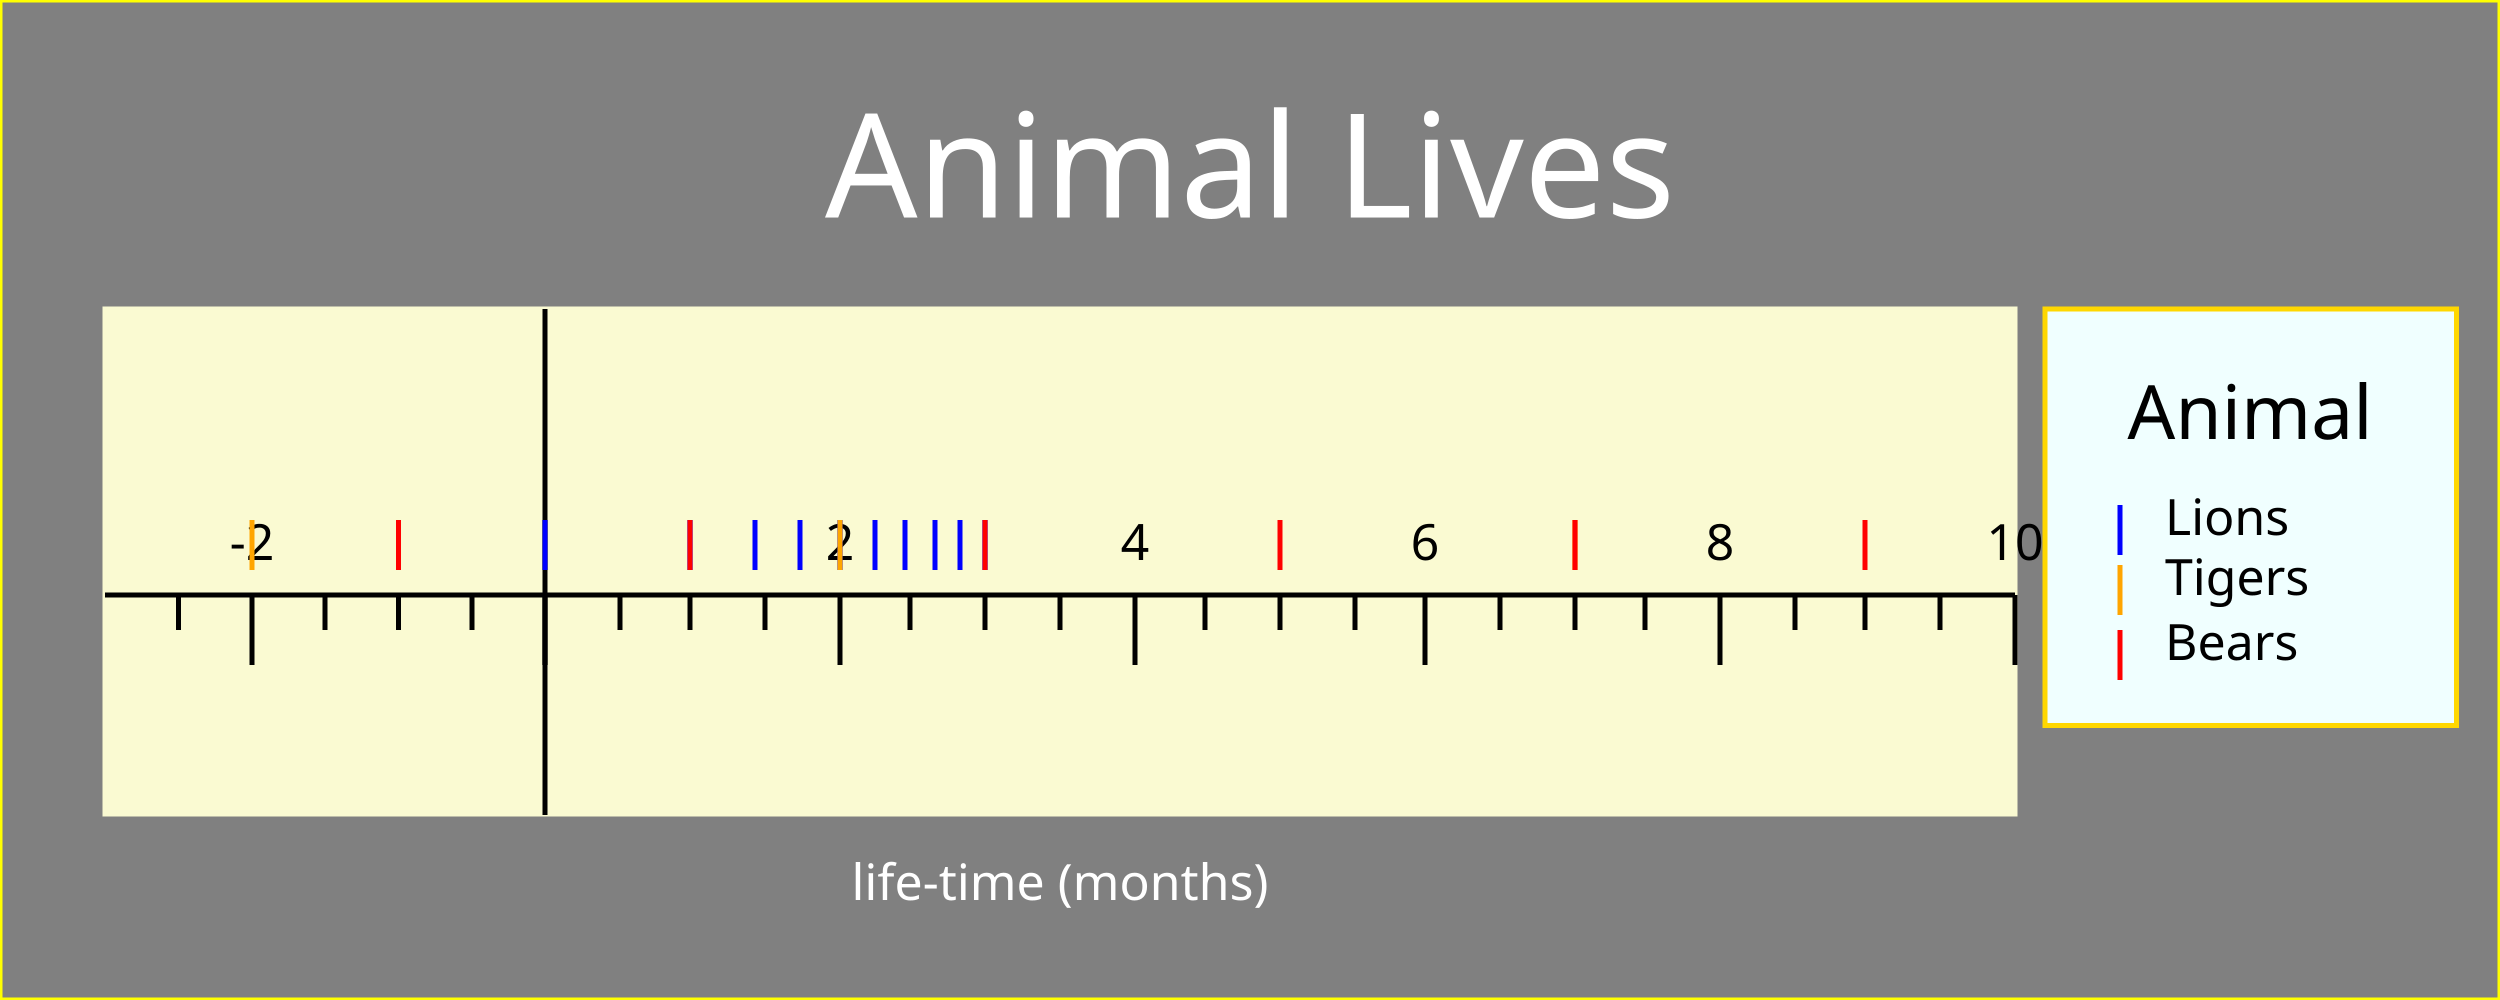
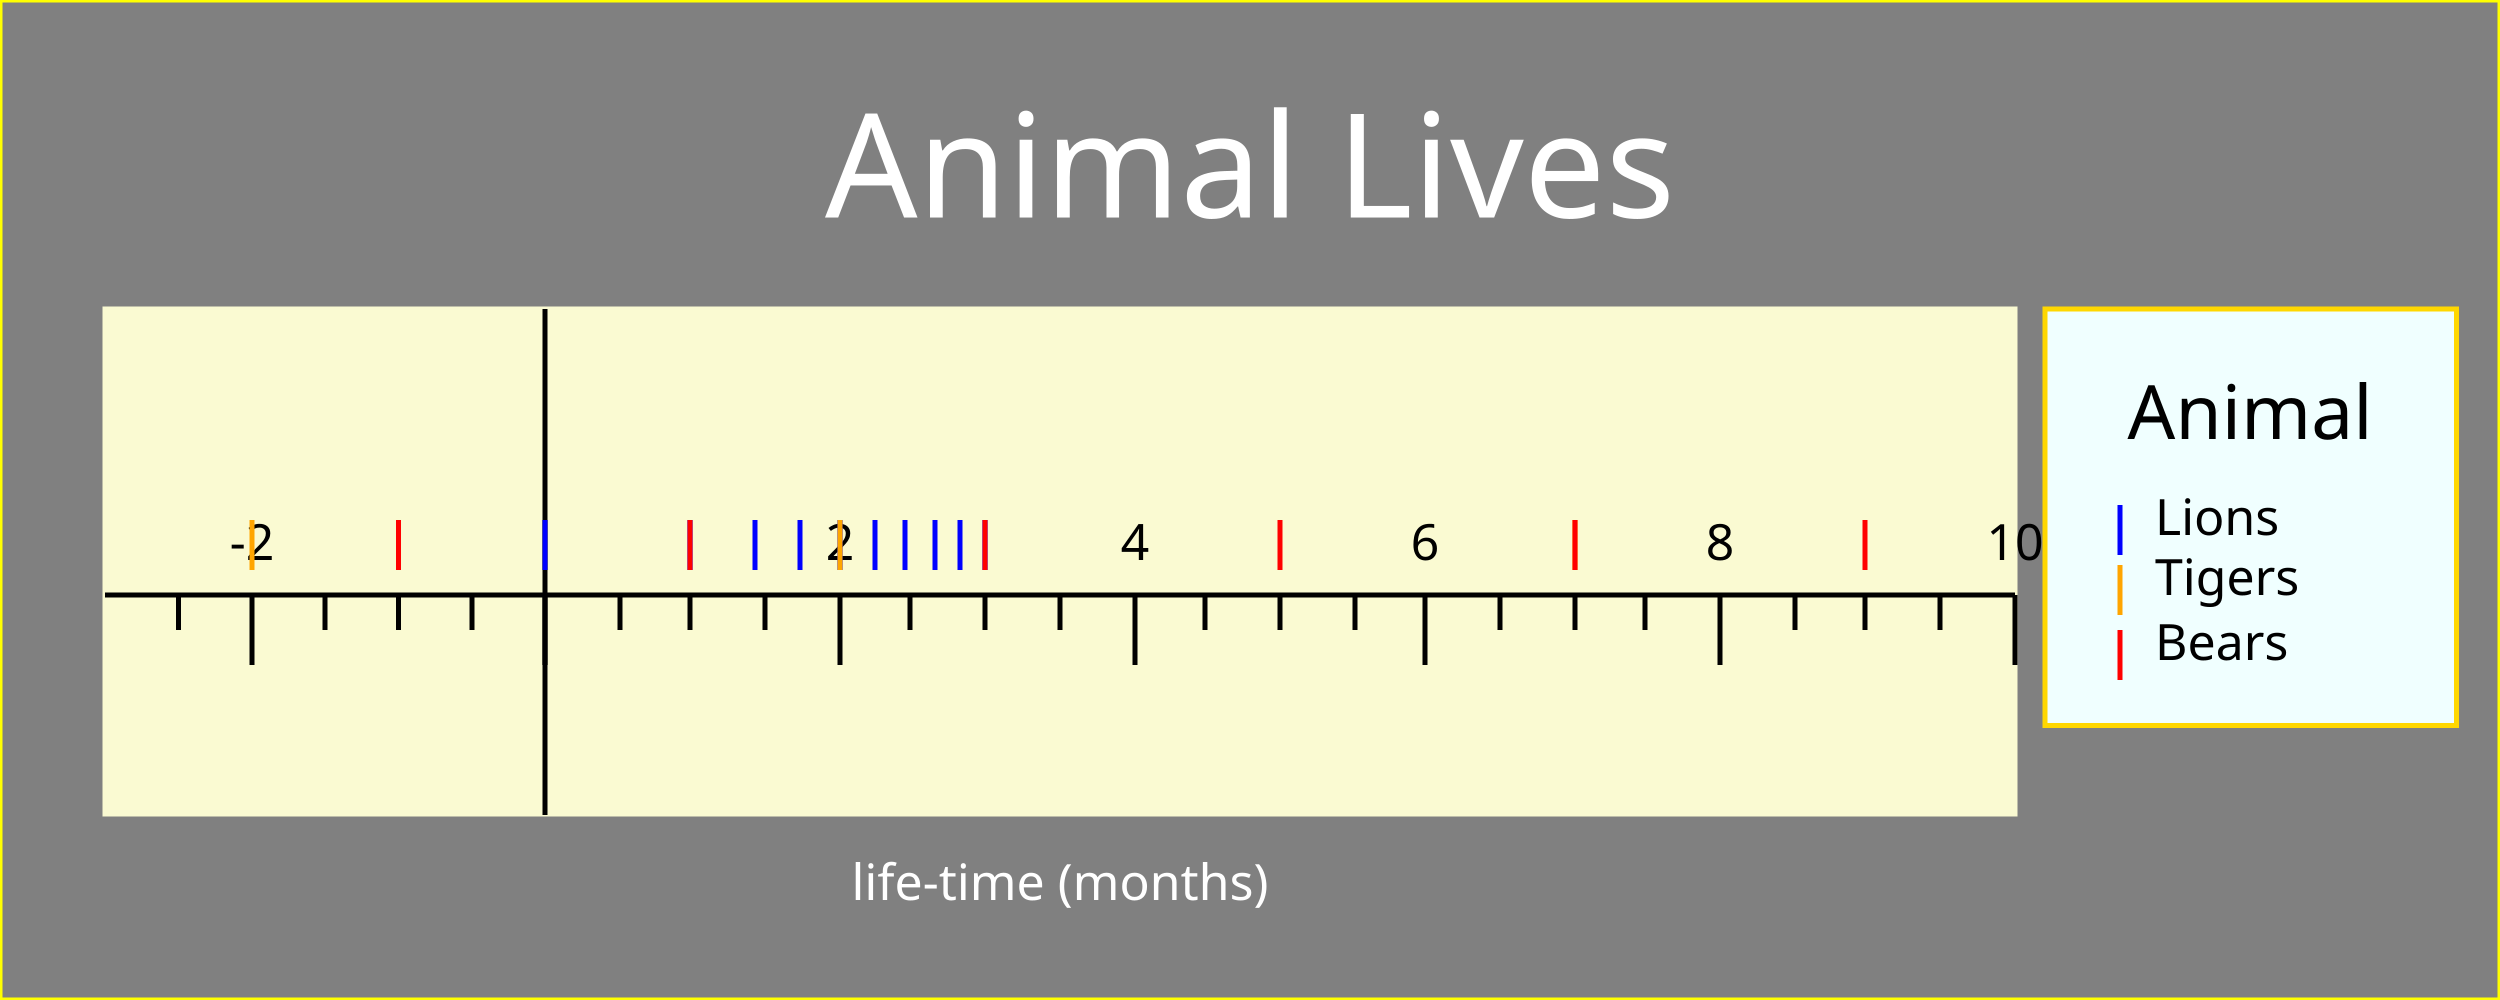
<svg xmlns="http://www.w3.org/2000/svg" width="500" height="200" version="1.1">
  <g id="imageBackground" stroke="rgb(255,255,0)" fill="rgb(128,128,128)" stroke-width="1">
    <rect x="0" y="0" width="500" height="200" />
  </g>
  <g id="plotBackground" stroke="rgb(250,250,210)" fill="rgb(250,250,210)" stroke-width="1">
    <rect x="21" y="61.8" width="382" height="101" />
  </g>
-   <g id="xMinorGrid" stroke="rgb(200,220,255)" stroke-width="0.5" />
-   <g id="xMajorGrid" stroke="rgb(200,220,255)" stroke-width="1" />
+   <g id="xMinorGrid" stroke="rgb(200,220,255)" stroke-width="0.5">
+ </g>
+   <g id="xMajorGrid" stroke="rgb(200,220,255)" stroke-width="1">
+ </g>
  <g id="xAxis" stroke="rgb(0,0,0)" stroke-width="1">
    <line x1="109" y1="61.8" x2="109" y2="163" />
    <line x1="21" y1="119" x2="403" y2="119" />
  </g>
  <g id="xMinorTicks" stroke="rgb(0,0,0)" stroke-width="1">
    <path d="M124,119 L124,126 M138,119 L138,126 M153,119 L153,126 M182,119 L182,126 M197,119 L197,126 M212,119 L212,126 M241,119 L241,126 M256,119 L256,126 M271,119 L271,126 M300,119 L300,126 M315,119 L315,126 M329,119 L329,126 M359,119 L359,126 M373,119 L373,126 M388,119 L388,126 M94.4,119 L94.4,126 M79.7,119 L79.7,126 M65,119 L65,126 M35.7,119 L35.7,126 " fill="none" />
  </g>
  <g id="xMajorTicks" stroke="rgb(0,0,0)" stroke-width="1">
    <path d="M109,119 L109,133 M168,119 L168,133 M227,119 L227,133 M285,119 L285,133 M344,119 L344,133 M403,119 L403,133 M109,119 L109,133 M50.4,119 L50.4,133 " fill="none" />
  </g>
  <g id="xTicksValues">
    <text x="168" y="112" text-anchor="middle" font-size="10" font-family="Verdana">2</text>
    <text x="227" y="112" text-anchor="middle" font-size="10" font-family="Verdana">4</text>
    <text x="285" y="112" text-anchor="middle" font-size="10" font-family="Verdana">6</text>
    <text x="344" y="112" text-anchor="middle" font-size="10" font-family="Verdana">8</text>
    <text x="403" y="112" text-anchor="middle" font-size="10" font-family="Verdana">10</text>
    <text x="50.4" y="112" text-anchor="middle" font-size="10" font-family="Verdana">-2</text>
  </g>
  <g id="xLabel" fill="rgb(255,255,255)">
    <text x="212" y="180" text-anchor="middle" font-size="10" font-family="Verdana">life-time (months)</text>
  </g>
  <g id="plotPoints">
    <g stroke="rgb(0,0,255)">
      <line x1="109" y1="114" x2="109" y2="104" />
      <line x1="138" y1="114" x2="138" y2="104" />
      <line x1="151" y1="114" x2="151" y2="104" />
      <line x1="160" y1="114" x2="160" y2="104" />
      <line x1="168" y1="114" x2="168" y2="104" />
      <line x1="175" y1="114" x2="175" y2="104" />
      <line x1="181" y1="114" x2="181" y2="104" />
      <line x1="187" y1="114" x2="187" y2="104" />
      <line x1="192" y1="114" x2="192" y2="104" />
      <line x1="197" y1="114" x2="197" y2="104" />
    </g>
    <g stroke="rgb(255,165,0)">
      <line x1="315" y1="114" x2="315" y2="104" />
      <line x1="168" y1="114" x2="168" y2="104" />
      <line x1="79.7" y1="114" x2="79.7" y2="104" />
      <line x1="50.4" y1="114" x2="50.4" y2="104" />
    </g>
    <g stroke="rgb(255,0,0)">
      <line x1="79.7" y1="114" x2="79.7" y2="104" />
      <line x1="138" y1="114" x2="138" y2="104" />
      <line x1="197" y1="114" x2="197" y2="104" />
      <line x1="256" y1="114" x2="256" y2="104" />
      <line x1="315" y1="114" x2="315" y2="104" />
      <line x1="373" y1="114" x2="373" y2="104" />
    </g>
  </g>
  <g id="legendBackground" stroke="rgb(255,215,0)" fill="rgb(240,255,255)" stroke-width="1">
    <rect x="409" y="61.8" width="82.3" height="83.3" />
  </g>
  <g id="legendPoints">
    <g stroke="rgb(0,0,255)">
      <line x1="424" y1="111" x2="424" y2="101" />
    </g>
    <g stroke="rgb(255,165,0)">
      <line x1="424" y1="123" x2="424" y2="113" />
    </g>
    <g stroke="rgb(255,0,0)">
      <line x1="424" y1="136" x2="424" y2="126" />
    </g>
  </g>
  <g id="legendText">
    <text x="450" y="87.8" text-anchor="middle" font-size="15" font-family="Lucida Sans Unicode" textLength="55.8">Animal</text>
-     <text x="433" y="107" font-size="10" font-family="Verdana" textLength="31.2">Lions</text>
-     <text x="433" y="119" font-size="10" font-family="Verdana" textLength="37.2">Tigers</text>
-     <text x="433" y="132" font-size="10" font-family="Verdana" textLength="31.2">Bears</text>
+     <text x="431" y="107" font-size="10" font-family="Verdana" textLength="31.2">Lions</text>
+     <text x="431" y="119" font-size="10" font-family="Verdana" textLength="37.2">Tigers</text>
+     <text x="431" y="132" font-size="10" font-family="Verdana" textLength="31.2">Bears</text>
  </g>
  <g id="title" fill="rgb(255,255,255)">
    <text x="250" y="43.5" text-anchor="middle" font-size="29" font-family="Verdana">Animal Lives</text>
  </g>
</svg>
